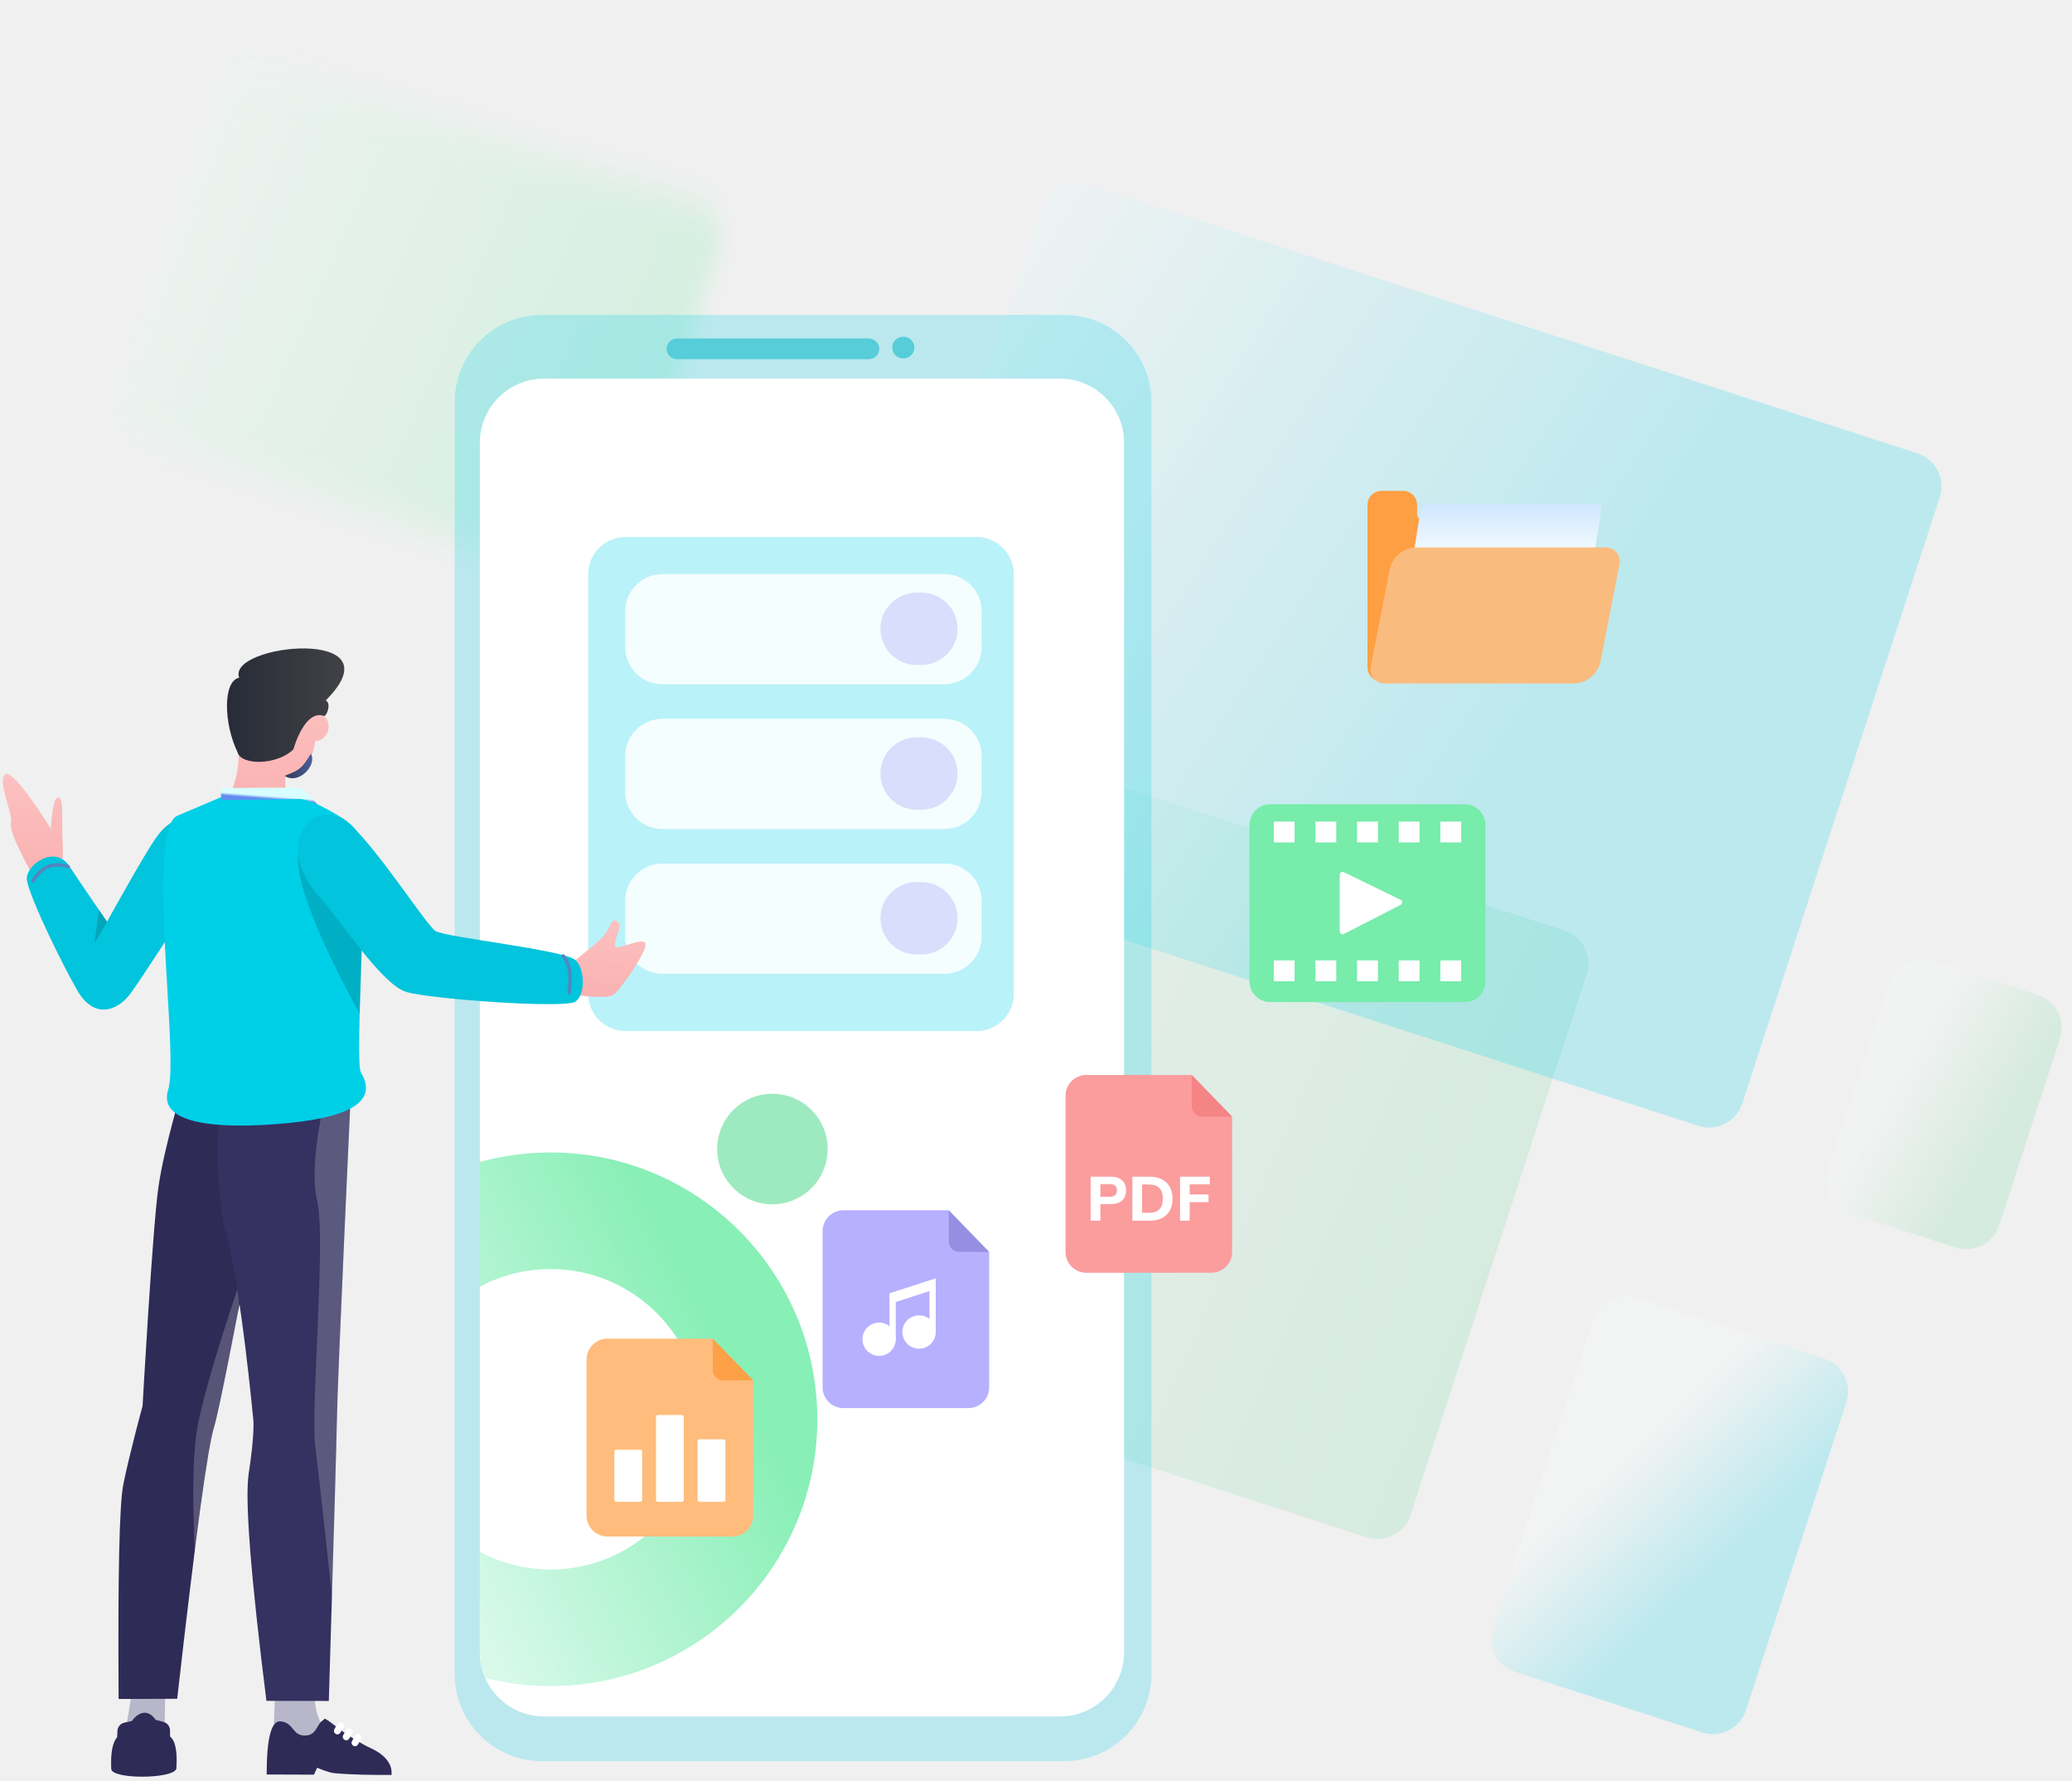
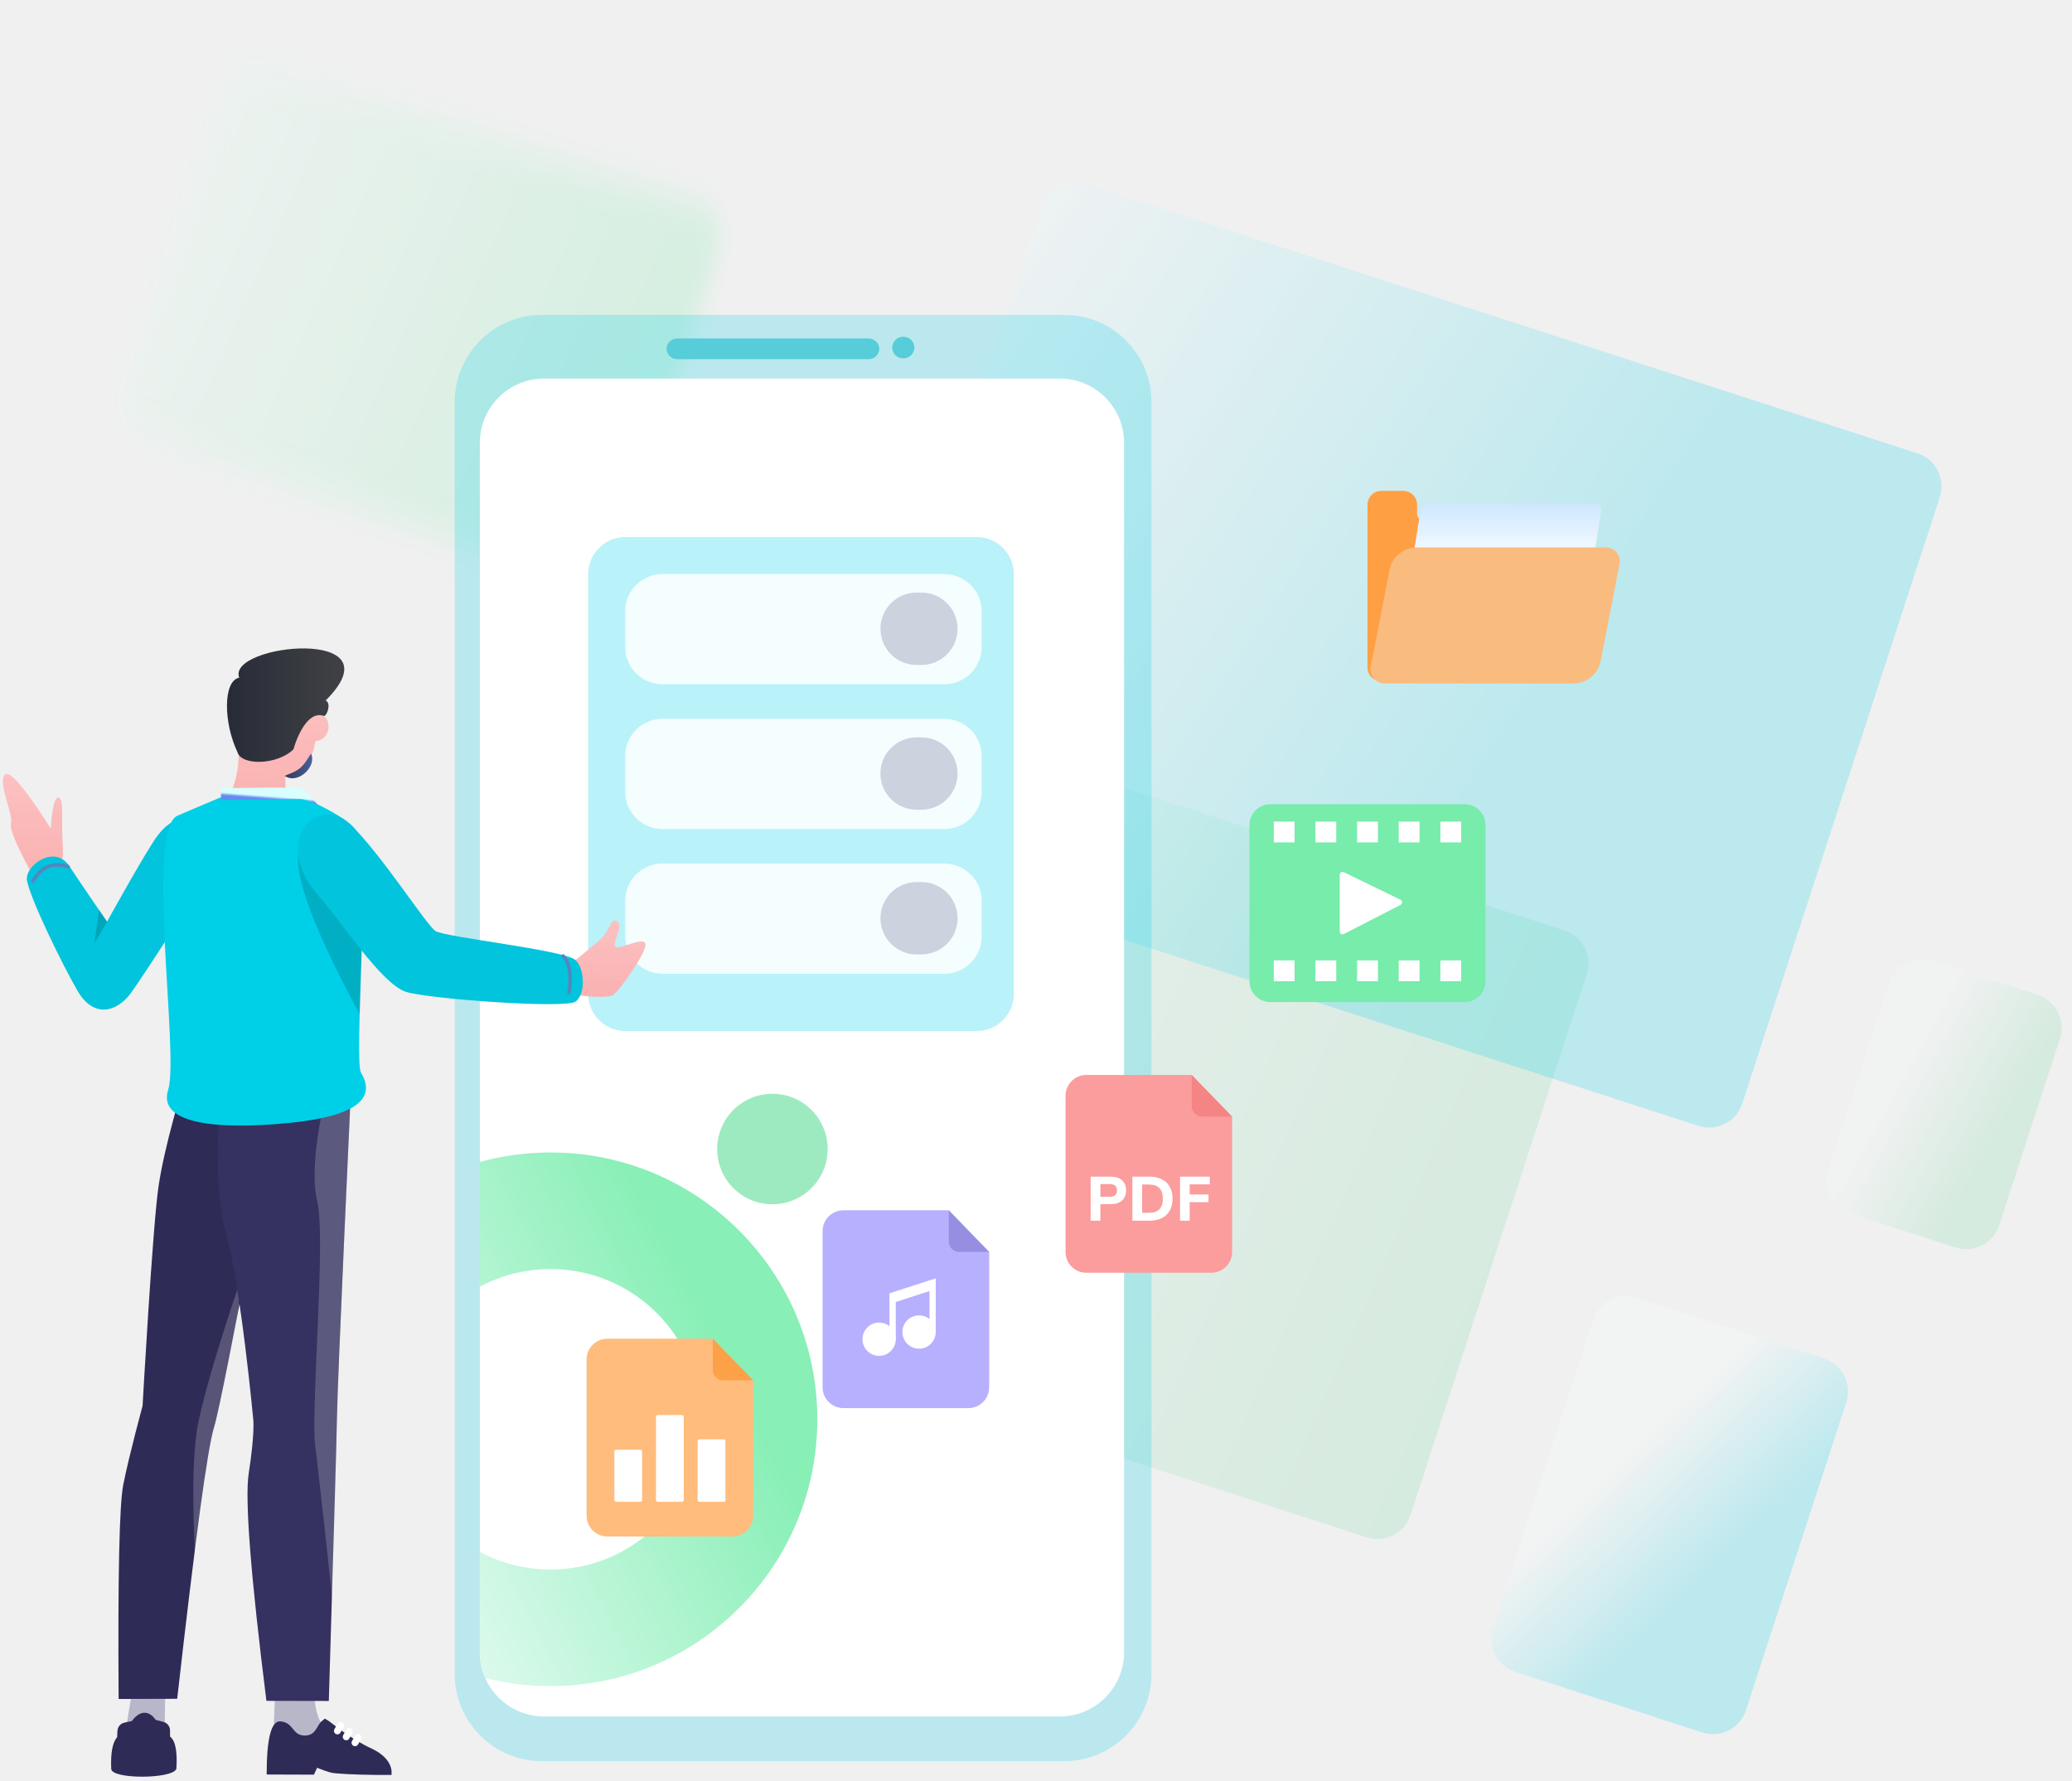
<svg xmlns="http://www.w3.org/2000/svg" xmlns:xlink="http://www.w3.org/1999/xlink" width="597px" height="513px" viewBox="0 0 597 513" version="1.1">
  <defs>
    <linearGradient x1="-27.329%" y1="60.468%" x2="100%" y2="70.075%" id="linearGradient-1">
      <stop stop-color="#FAFEFF" offset="0%" />
      <stop stop-color="#28C76F" offset="100%" />
    </linearGradient>
    <linearGradient x1="-16.145%" y1="50%" x2="63.611%" y2="66.341%" id="linearGradient-2">
      <stop stop-color="#FAFEFF" offset="0%" />
      <stop stop-color="#00CFE8" offset="100%" />
    </linearGradient>
    <linearGradient x1="-27.329%" y1="60.412%" x2="100%" y2="69.966%" id="linearGradient-3">
      <stop stop-color="#FAFEFF" offset="0%" />
      <stop stop-color="#77ECAB" offset="100%" />
    </linearGradient>
    <filter x="-7.9%" y="-10.6%" width="115.8%" height="121.1%" filterUnits="objectBoundingBox" id="filter-4">
      <feGaussianBlur stdDeviation="4" in="SourceGraphic" />
    </filter>
    <linearGradient x1="19.659%" y1="50%" x2="56.243%" y2="79.076%" id="linearGradient-5">
      <stop stop-color="#FAFEFF" offset="0%" />
      <stop stop-color="#00CFE8" offset="100%" />
    </linearGradient>
    <linearGradient x1="14.541%" y1="68.571%" x2="72.927%" y2="85.614%" id="linearGradient-6">
      <stop stop-color="#FAFEFF" offset="0%" />
      <stop stop-color="#28C76F" offset="100%" />
    </linearGradient>
    <path d="M18.522,0 L167.098,0 C177.327,-1.64974968e-14 185.62,8.293 185.62,18.522 L185.62,366.983 C185.62,377.212 177.327,385.505 167.098,385.505 L18.522,385.505 C8.293,385.505 5.42620445e-14,377.212 5.65620158e-14,366.983 L5.65620158e-14,18.522 C5.88619871e-14,8.293 8.293,-1.67360005e-15 18.522,0 Z" id="path-7" />
    <linearGradient x1="0.018%" y1="76.568%" x2="81.727%" y2="34.516%" id="linearGradient-9">
      <stop stop-color="#F8FDFF" offset="0%" />
      <stop stop-color="#88EFB6" offset="100%" />
    </linearGradient>
    <linearGradient x1="62.11%" y1="31.381%" x2="62.11%" y2="-27.478%" id="linearGradient-10">
      <stop stop-color="#F8FDFF" offset="0%" />
      <stop stop-color="#AAD4FF" offset="100%" />
    </linearGradient>
    <linearGradient x1="44.165%" y1="-28.186%" x2="50%" y2="91.05%" id="linearGradient-11">
      <stop stop-color="#FDC6C6" offset="0%" />
      <stop stop-color="#FAB2B2" offset="100%" />
    </linearGradient>
    <linearGradient x1="91.808%" y1="88.138%" x2="-20.059%" y2="88.138%" id="linearGradient-12">
      <stop stop-color="#3F4044" offset="0%" />
      <stop stop-color="#222735" offset="100%" />
    </linearGradient>
    <linearGradient x1="-18.144%" y1="57.498%" x2="171.028%" y2="78.712%" id="linearGradient-13">
      <stop stop-color="#4D63A0" offset="0%" />
      <stop stop-color="#222735" offset="100%" />
    </linearGradient>
    <linearGradient x1="47.464%" y1="-28.186%" x2="50%" y2="91.05%" id="linearGradient-14">
      <stop stop-color="#FDC6C6" offset="0%" />
      <stop stop-color="#FAB2B2" offset="100%" />
    </linearGradient>
    <linearGradient x1="62.492%" y1="44.072%" x2="69.153%" y2="58.936%" id="linearGradient-15">
      <stop stop-color="#D7FFFF" offset="0%" />
      <stop stop-color="#648BF0" offset="100%" />
    </linearGradient>
    <linearGradient x1="42.314%" y1="-27.819%" x2="50%" y2="90.858%" id="linearGradient-16">
      <stop stop-color="#FDC6C6" offset="0%" />
      <stop stop-color="#FAB2B2" offset="100%" />
    </linearGradient>
  </defs>
  <g id="📝-Pages-New" stroke="none" stroke-width="1" fill="none" fill-rule="evenodd">
    <g id="Under-Maintenance" transform="translate(-422, -285)">
      <g id="Illustration" transform="translate(422, 300)">
        <g id="Shape" transform="translate(31, 0)">
          <path d="M171.745,213.977 L396.818,213.805 C402.341,213.801 406.821,218.275 406.826,223.798 C406.826,223.803 406.826,223.808 406.826,223.813 L406.7,387.728 C406.696,393.245 402.225,397.716 396.708,397.721 L171.635,397.893 C166.112,397.897 161.631,393.423 161.627,387.9 C161.627,387.895 161.627,387.89 161.627,387.885 L161.753,223.97 C161.757,218.453 166.228,213.981 171.745,213.977 Z" id="Rectangle" fill="url(#linearGradient-1)" opacity="0.129" transform="translate(284.2264, 305.849) rotate(18) translate(-284.2264, -305.849) " />
          <path d="M244.167,71.88 L496.139,71.688 C501.662,71.684 506.142,76.157 506.146,81.68 C506.146,81.685 506.146,81.69 506.146,81.696 L506.006,265.494 C506.001,271.011 501.53,275.482 496.013,275.486 L244.042,275.678 C238.519,275.683 234.039,271.209 234.034,265.686 C234.034,265.681 234.034,265.676 234.034,265.671 L234.175,81.873 C234.179,76.356 238.651,71.885 244.167,71.88 Z" id="Rectangle" fill="url(#linearGradient-2)" opacity="0.216" transform="translate(370.0903, 173.6832) rotate(18) translate(-370.0903, -173.6832) " />
          <path d="M23.998,20.908 L155.425,20.807 C160.948,20.803 165.428,25.277 165.432,30.8 C165.432,30.805 165.432,30.81 165.432,30.815 L165.361,124.147 C165.357,129.664 160.885,134.135 155.369,134.139 L23.941,134.239 C18.419,134.244 13.938,129.77 13.934,124.247 C13.934,124.242 13.934,124.237 13.934,124.232 L14.005,30.9 C14.009,25.383 18.481,20.912 23.998,20.908 Z" id="Rectangle" fill="url(#linearGradient-3)" opacity="0.227" filter="url(#filter-4)" transform="translate(89.6831, 77.52342) rotate(18) translate(-89.6831, -77.52342) " />
          <path d="M421.71,364.921 L478.42,364.878 C483.943,364.874 488.423,369.347 488.428,374.87 C488.428,374.875 488.428,374.88 488.428,374.886 L488.356,468.217 C488.352,473.734 483.881,478.205 478.364,478.21 L421.654,478.253 C416.131,478.257 411.651,473.783 411.646,468.26 C411.646,468.255 411.646,468.25 411.646,468.245 L411.718,374.914 C411.722,369.397 416.193,364.925 421.71,364.921 Z" id="Rectangle" fill="url(#linearGradient-5)" opacity="0.216" transform="translate(450.0369, 421.5654) rotate(18) translate(-450.0369, -421.5654) " />
          <path d="M513.264,264.906 L545.068,264.881 C550.59,264.877 555.071,269.351 555.075,274.874 C555.075,274.879 555.075,274.884 555.075,274.889 L555.032,331.437 C555.028,336.954 550.556,341.426 545.04,341.43 L513.236,341.454 C507.713,341.458 503.232,336.985 503.228,331.462 C503.228,331.457 503.228,331.452 503.228,331.446 L503.271,274.898 C503.275,269.381 507.747,264.91 513.264,264.906 Z" id="Rectangle" fill="url(#linearGradient-6)" opacity="0.129" transform="translate(529.1516, 303.1677) rotate(18) translate(-529.1516, -303.1677) " />
        </g>
        <g id="Cloud-Storage" transform="translate(0, 76)">
          <g id="Phone1" transform="translate(131.0107, -0.2657)">
            <path d="M25.137,0 L175.622,0 C189.504,-6.10293932e-15 200.759,11.254 200.759,25.137 L200.759,391.594 C200.759,405.477 189.504,416.731 175.622,416.731 L25.137,416.731 C11.254,416.731 3.15183647e-14,405.477 -2.82810079e-14,391.594 L-2.82810079e-14,25.137 C-3.3533872e-14,11.254 11.254,-1.00248804e-15 25.137,0 Z" id="Rectangle" fill-opacity="0.225" fill="#00CFE8" />
            <g id="Group-52" transform="translate(7.240478, 18.34999)">
              <mask id="mask-8" fill="white">
                <use xlink:href="#path-7" />
              </mask>
              <use id="Rectangle" fill="#FFFFFF" xlink:href="#path-7" />
              <ellipse id="Oval" fill-opacity="0.642" fill="#68DE9E" mask="url(#mask-8)" cx="84.304" cy="221.997" rx="15.921" ry="15.924" />
              <path d="M20.372,222.992 C62.825,222.992 97.24,257.413 97.24,299.874 C97.24,342.334 62.825,376.755 20.372,376.755 C-22.081,376.755 -56.495,342.334 -56.495,299.874 C-56.495,257.413 -22.081,222.992 20.372,222.992 Z M20.372,256.581 C-3.533,256.581 -22.913,275.964 -22.913,299.874 C-22.913,323.783 -3.533,343.166 20.372,343.166 C44.278,343.166 63.657,323.783 63.657,299.874 C63.657,275.964 44.278,256.581 20.372,256.581 Z" id="Oval" fill="url(#linearGradient-9)" mask="url(#mask-8)" />
            </g>
            <path d="M119.222,6.798 C120.939,6.798 122.331,8.135 122.331,9.784 C122.331,11.396 121,12.71 119.336,12.767 L119.222,12.769 L64.159,12.769 C62.442,12.769 61.05,11.433 61.05,9.784 C61.05,8.171 62.381,6.858 64.045,6.8 L64.159,6.798 L119.222,6.798 Z" id="Path" fill="#56CDD9" fill-rule="nonzero" />
            <path d="M129.335,6.3 C131.053,6.3 132.445,7.693 132.445,9.41 C132.445,11.09 131.114,12.459 129.449,12.519 L129.335,12.521 L129.172,12.521 C127.455,12.521 126.063,11.128 126.063,9.41 C126.063,7.731 127.394,6.362 129.058,6.302 L129.172,6.3 L129.335,6.3 Z" id="Path" fill="#56CDD9" fill-rule="nonzero" />
          </g>
          <g id="Group-28" transform="translate(307.0107, 218.7343)">
            <path d="M6,0 L36.364,0 L36.364,0 L48,12 L48,51 C48,54.314 45.314,57 42,57 L6,57 C2.686,57 4.05812251e-16,54.314 0,51 L0,6 C-4.05812251e-16,2.686 2.686,6.08718376e-16 6,0 Z" id="Rectangle" fill="#FB9C9D" />
            <path d="M10.041,42 L10.041,37.23 L13.065,37.23 C14.445,37.23 15.519,36.882 16.287,36.186 C17.055,35.49 17.439,34.518 17.439,33.27 C17.439,32.022 17.055,31.05 16.287,30.354 C15.519,29.658 14.445,29.31 13.065,29.31 L13.065,29.31 L7.233,29.31 L7.233,42 L10.041,42 Z M12.705,35.106 L10.041,35.106 L10.041,31.452 L12.705,31.452 C13.413,31.452 13.941,31.602 14.289,31.902 C14.637,32.202 14.811,32.664 14.811,33.288 C14.811,34.5 14.109,35.106 12.705,35.106 L12.705,35.106 Z M24.189,42 C25.581,42 26.775,41.748 27.771,41.244 C28.767,40.74 29.526,40.011 30.048,39.057 C30.57,38.103 30.831,36.966 30.831,35.646 C30.831,34.326 30.567,33.192 30.039,32.244 C29.511,31.296 28.749,30.57 27.753,30.066 C26.757,29.562 25.569,29.31 24.189,29.31 L24.189,29.31 L19.257,29.31 L19.257,42 L24.189,42 Z M23.991,39.732 L22.065,39.732 L22.065,31.578 L23.991,31.578 C26.691,31.578 28.041,32.934 28.041,35.646 C28.041,38.37 26.691,39.732 23.991,39.732 L23.991,39.732 Z M35.763,42 L35.763,36.654 L41.199,36.654 L41.199,34.44 L35.763,34.44 L35.763,31.524 L41.559,31.524 L41.559,29.31 L32.991,29.31 L32.991,42 L35.763,42 Z" id="PDF" fill="#FFFFFF" />
            <path d="M48,12 L39.364,12 C37.707,12 36.364,10.657 36.364,9 L36.364,0 L36.364,0 L48,12 Z" id="Path" fill="#EA5455" fill-rule="nonzero" opacity="0.34" />
          </g>
          <g id="Group-28" transform="translate(169.0107, 294.7343)">
            <path d="M6,0 L36.364,0 L36.364,0 L48,12 L48,51 C48,54.314 45.314,57 42,57 L6,57 C2.686,57 4.05812251e-16,54.314 0,51 L0,6 C-4.05812251e-16,2.686 2.686,6.08718376e-16 6,0 Z" id="Rectangle" fill="#FFBC7C" />
            <path d="M8.5,32 L15.5,32 C15.776,32 16,32.224 16,32.5 L16,46.5 C16,46.776 15.776,47 15.5,47 L8.5,47 C8.224,47 8,46.776 8,46.5 L8,32.5 C8,32.224 8.224,32 8.5,32 Z" id="Rectangle" fill="#FFFFFF" />
            <path d="M20.5,22 L27.5,22 C27.776,22 28,22.224 28,22.5 L28,46.5 C28,46.776 27.776,47 27.5,47 L20.5,47 C20.224,47 20,46.776 20,46.5 L20,22.5 C20,22.224 20.224,22 20.5,22 Z" id="Rectangle" fill="#FFFFFF" />
            <path d="M32.5,29 L39.5,29 C39.776,29 40,29.224 40,29.5 L40,46.5 C40,46.776 39.776,47 39.5,47 L32.5,47 C32.224,47 32,46.776 32,46.5 L32,29.5 C32,29.224 32.224,29 32.5,29 Z" id="Rectangle" fill="#FFFFFF" />
            <path d="M48,12 L39.364,12 C37.707,12 36.364,10.657 36.364,9 L36.364,0 L36.364,0 L48,12 Z" id="Path" fill="#FC9735" fill-rule="nonzero" opacity="0.733" />
          </g>
          <g id="Group-28" transform="translate(237.0107, 257.7343)">
            <path d="M6,0 L36.364,0 L36.364,0 L48,12 L48,51 C48,54.314 45.314,57 42,57 L6,57 C2.686,57 4.05812251e-16,54.314 0,51 L0,6 C-4.05812251e-16,2.686 2.686,6.08718376e-16 6,0 Z" id="Rectangle" fill="#B7B0FF" />
            <g id="Group-31" transform="translate(11, 19)" fill="#FFFFFF">
              <path d="M5.291,22.95 C7.942,22.95 10.091,20.801 10.091,18.15 C10.091,15.499 7.942,13.35 5.291,13.35 C2.64,13.35 0.491,15.499 0.491,18.15 C0.491,20.801 2.64,22.95 5.291,22.95 Z" id="Oval" />
              <path d="M16.8,20.878 C19.451,20.878 21.6,18.729 21.6,16.078 C21.6,13.427 19.451,11.278 16.8,11.278 C14.149,11.278 12,13.427 12,16.078 C12,18.729 14.149,20.878 16.8,20.878 Z" id="Oval" />
              <polygon id="Path" points="21.6 0.604 21.6 15.717 19.8 15.717 19.799 4.278 10.077 7.429 10.077 18.006 8.277 18.006 8.278 4.921" />
            </g>
            <path d="M48,12 L39.364,12 C37.707,12 36.364,10.657 36.364,9 L36.364,0 L36.364,0 L48,12 Z" id="Path" fill="#564EA6" fill-rule="nonzero" opacity="0.34" />
          </g>
          <g id="Group-73" transform="translate(231.0107, 135.2343) scale(-1, 1) translate(-231.0107, -135.2343) translate(169.0107, 63.7343)">
            <path d="M11.641,0 L112.796,0 C118.734,-1.09082333e-15 123.548,4.814 123.548,10.752 L123.548,131.612 C123.548,137.551 118.734,142.364 112.796,142.364 L11.641,142.364 C5.703,142.364 0.889,137.551 0.889,131.612 L0.889,10.752 C0.889,4.814 5.703,2.86718017e-15 11.641,0 Z" id="Rectangle" fill="#00CFE8" opacity="0.273" />
            <path d="M20.918,10.677 L102.13,10.677 C108.068,10.677 112.882,15.491 112.882,21.429 L112.882,31.679 C112.882,37.617 108.068,42.431 102.13,42.431 L20.918,42.431 C14.98,42.431 10.166,37.617 10.166,31.679 L10.166,21.429 C10.166,15.491 14.98,10.677 20.918,10.677 Z" id="Rectangle" fill="#F4FEFF" />
-             <path d="M27.537,16.016 L28.904,16.016 C34.662,16.016 39.331,20.684 39.331,26.443 C39.331,32.202 34.662,36.87 28.904,36.87 L27.537,36.87 C21.778,36.87 17.11,32.202 17.11,26.443 C17.11,20.684 21.778,16.016 27.537,16.016 Z" id="Rectangle" fill-opacity="0.21" fill="#7367F0" />
+             <path d="M27.537,16.016 L28.904,16.016 C34.662,16.016 39.331,20.684 39.331,26.443 C39.331,32.202 34.662,36.87 28.904,36.87 L27.537,36.87 C21.778,36.87 17.11,32.202 17.11,26.443 C17.11,20.684 21.778,16.016 27.537,16.016 Z" id="Rectangle" fill-opacity="0.21" fill="#362c63" />
            <path d="M20.918,52.386 L102.13,52.386 C108.068,52.386 112.882,57.2 112.882,63.138 L112.882,73.388 C112.882,79.326 108.068,84.14 102.13,84.14 L20.918,84.14 C14.98,84.14 10.166,79.326 10.166,73.388 L10.166,63.138 C10.166,57.2 14.98,52.386 20.918,52.386 Z" id="Rectangle" fill="#F4FEFF" />
-             <path d="M27.537,57.724 L28.904,57.724 C34.662,57.724 39.331,62.393 39.331,68.151 C39.331,73.91 34.662,78.579 28.904,78.579 L27.537,78.579 C21.778,78.579 17.11,73.91 17.11,68.151 C17.11,62.393 21.778,57.724 27.537,57.724 Z" id="Rectangle" fill-opacity="0.21" fill="#7367F0" />
+             <path d="M27.537,57.724 L28.904,57.724 C34.662,57.724 39.331,62.393 39.331,68.151 C39.331,73.91 34.662,78.579 28.904,78.579 L27.537,78.579 C21.778,78.579 17.11,73.91 17.11,68.151 C17.11,62.393 21.778,57.724 27.537,57.724 Z" id="Rectangle" fill-opacity="0.21" fill="#362c63" />
            <path d="M20.918,94.094 L102.13,94.094 C108.068,94.094 112.882,98.908 112.882,104.846 L112.882,115.096 C112.882,121.034 108.068,125.848 102.13,125.848 L20.918,125.848 C14.98,125.848 10.166,121.034 10.166,115.096 L10.166,104.846 C10.166,98.908 14.98,94.094 20.918,94.094 Z" id="Rectangle" fill="#F4FEFF" />
-             <path d="M27.537,99.433 L28.904,99.433 C34.662,99.433 39.331,104.101 39.331,109.86 C39.331,115.618 34.662,120.287 28.904,120.287 L27.537,120.287 C21.778,120.287 17.11,115.618 17.11,109.86 C17.11,104.101 21.778,99.433 27.537,99.433 Z" id="Rectangle" fill-opacity="0.21" fill="#7367F0" />
+             <path d="M27.537,99.433 L28.904,99.433 C34.662,99.433 39.331,104.101 39.331,109.86 C39.331,115.618 34.662,120.287 28.904,120.287 L27.537,120.287 C21.778,120.287 17.11,115.618 17.11,109.86 C17.11,104.101 21.778,99.433 27.537,99.433 Z" id="Rectangle" fill-opacity="0.21" fill="#362c63" />
          </g>
          <g id="Group-37" transform="translate(394.0107, 49.7343)">
            <path d="M4,0.706 L10.295,0.706 C12.505,0.706 14.295,2.496 14.295,4.706 L14.295,7.54 C14.295,8.213 14.841,8.759 15.515,8.759 L60.926,8.759 C63.136,8.759 64.926,10.55 64.926,12.759 L64.926,51.573 C64.926,53.782 63.136,55.573 60.926,55.573 L4,55.573 C1.791,55.573 -2.83808297e-15,53.782 0,51.573 L0,4.706 C-2.705415e-16,2.496 1.791,0.706 4,0.706 Z" id="Rectangle" fill="#FF9F43" />
            <path d="M16.607,4.516 L66.201,4.516 C66.875,4.516 67.421,5.062 67.421,5.735 C67.421,5.799 67.416,5.864 67.405,5.927 L59.954,52.641 C59.86,53.232 59.35,53.668 58.75,53.668 L9.156,53.668 C8.483,53.668 7.937,53.122 7.937,52.449 C7.937,52.384 7.942,52.32 7.952,52.257 L15.403,5.543 C15.497,4.951 16.008,4.516 16.607,4.516 Z" id="Rectangle" fill="url(#linearGradient-10)" />
            <path d="M72.621,21.762 L67.185,49.719 C66.454,53.478 63.162,56.192 59.332,56.192 L4.853,56.192 C2.643,56.192 0.853,54.401 0.853,52.192 C0.853,51.936 0.877,51.68 0.926,51.429 L6.362,23.472 C7.093,19.712 10.385,16.998 14.215,16.998 L68.694,16.998 C70.903,16.998 72.694,18.789 72.694,20.998 C72.694,21.255 72.67,21.51 72.621,21.762 Z" id="Rectangle" fill="#FABB7E" />
          </g>
          <g id="Group-28" transform="translate(360.0107, 140.7343)">
            <path d="M6,0 L62,0 C65.314,1.44626758e-15 68,2.686 68,6 L68,51 C68,54.314 65.314,57 62,57 L6,57 C2.686,57 3.9323804e-15,54.314 0,51 L0,6 C-1.29399067e-15,2.686 2.686,-2.79460044e-16 6,0 Z" id="Rectangle" fill="#77ECAB" />
            <path d="M26,20.306 L26,36.663 C26,37.114 26.366,37.48 26.816,37.48 C26.946,37.48 27.074,37.449 27.189,37.39 L43.547,28.995 C43.948,28.789 44.106,28.297 43.901,27.896 C43.82,27.738 43.69,27.612 43.532,27.534 L27.174,19.571 C26.768,19.374 26.28,19.543 26.082,19.948 C26.028,20.06 26,20.182 26,20.306 Z" id="Path-6" fill="#FFFFFF" />
            <rect id="Rectangle" fill="#FFFFFF" x="7" y="5" width="6" height="6" />
            <rect id="Rectangle" fill="#FFFFFF" x="19" y="5" width="6" height="6" />
            <rect id="Rectangle" fill="#FFFFFF" x="31" y="5" width="6" height="6" />
            <rect id="Rectangle" fill="#FFFFFF" x="43" y="5" width="6" height="6" />
            <rect id="Rectangle" fill="#FFFFFF" x="55" y="5" width="6" height="6" />
            <rect id="Rectangle" fill="#FFFFFF" x="7" y="45" width="6" height="6" />
            <rect id="Rectangle" fill="#FFFFFF" x="19" y="45" width="6" height="6" />
            <rect id="Rectangle" fill="#FFFFFF" x="31" y="45" width="6" height="6" />
            <rect id="Rectangle" fill="#FFFFFF" x="43" y="45" width="6" height="6" />
            <rect id="Rectangle" fill="#FFFFFF" x="55" y="45" width="6" height="6" />
          </g>
          <g id="Men3.6" transform="translate(93.01068, 258.2343) scale(-1, 1) translate(-93.01068, -258.2343) translate(0.010677, 94.7343)">
            <g id="Head1" transform="translate(104.9358, 10.40496) scale(-1, 1) translate(-104.9358, -10.40496) translate(87.52941, 0.465751)" />
            <g id="RLeg" transform="translate(105.4332, 126.6937)">
              <polygon id="Path" fill="#B8B6C9" points="42.152 172.765 45.755 194.521 33.327 194.455 32.907 172.424" />
              <path d="M46.742,186.308 L46.83,188.141 C48.157,189.608 48.724,192.641 48.532,197.239 C48.532,200.315 30.75,200.224 29.764,197.239 C29.427,192.249 30.032,189.151 31.578,187.945 L31.587,186.175 C31.594,185.026 32.371,184.024 33.486,183.726 L35.736,183.124 C37.678,180.301 40.325,180.4 42.592,183.477 L44.724,183.937 C45.859,184.183 46.687,185.155 46.742,186.308 Z" id="Path" fill="#2F2B57" />
              <path d="M0,1.255 C0,1.255 16.07,89.535 18.888,98.728 C20.766,104.857 24.31,130.97 29.52,177.066 L46.4,177.115 C46.639,141.63 46.191,121.036 45.054,115.333 C43.349,106.779 39.5,92.69 39.5,92.69 C39.5,92.69 36.64,41.545 34.93,29.615 C33.219,17.684 27.728,0 27.728,0 L0,1.255 Z" id="Path" fill="#2F2B57" />
              <path d="M12.23,66.743 L10.688,54.727 L11.816,58.036 C17.434,74.609 21.254,87.475 23.275,96.632 C24.977,104.338 25.334,117.642 24.348,136.543 L23.228,127.281 C21.612,114.165 20.041,102.654 18.93,98.87 L18.82,98.503 C17.777,94.908 15.176,82.017 12.23,66.743 Z" id="Path" fill-opacity="0.192" fill="#FFFFFF" />
            </g>
            <g id="LLeg" transform="translate(72.60963, 127.6876)">
              <path d="M34.149,174.863 L22.805,174.939 L22.802,175.257 C22.765,176.819 22.339,183.709 17.784,186.354 L16.875,186.89 C11.746,189.963 4.65,194.906 4.65,194.906 L35.015,195.939 L34.149,174.863 Z" id="Path" fill="#B8B6C9" />
              <path d="M32.58,182.579 C35.239,182.335 36.569,187.437 36.569,197.886 L22.951,197.936 L22.028,195.939 L21.161,196.287 C19.315,197.013 18.003,197.413 17.227,197.488 L16.506,197.554 C12.688,197.884 7.397,198.039 0.632,198.018 L0.61,197.901 C0.495,197.193 0.192,193.412 6.072,190.539 L6.348,190.407 C13.052,187.266 17.964,182.83 19.024,182.239 L19.076,182.212 C20.026,181.745 19.406,181.481 20.756,182.579 C22.106,183.677 22.328,186.565 25.387,186.656 C29.323,186.772 28.59,182.947 32.58,182.579 Z" id="Path" fill="#2F2B57" />
              <path d="M48.299,41.869 C43.948,57.557 40.402,95.868 40.402,95.868 C40.402,95.868 40.001,99.904 41.735,111.084 C42.89,118.537 41.191,140.398 36.638,176.666 L18.662,176.702 C17.184,127.98 16.41,101.056 16.34,95.932 C16.176,83.947 12.289,0.851 12.289,0.851 L49.675,0 C49.675,0 52.65,26.18 48.299,41.869 Z" id="Path" fill="#353160" />
              <path d="M22.086,32.298 L22.016,32.605 C19.433,43.465 23.862,91.593 22.601,103.037 L22.099,107.131 C21.223,114.488 19.74,127.901 17.65,147.369 L17.197,131.073 C16.78,115.587 16.427,101.015 16.35,96.583 L16.34,95.932 C16.176,83.947 12.289,0.851 12.289,0.851 L19.283,0.693 L19.589,2.037 C22.676,15.806 23.509,25.893 22.086,32.298 L22.086,32.298 Z" id="Path" fill-opacity="0.192" fill="#FFFFFF" />
              <line x1="16.177" y1="185.315" x2="15.316" y2="183.822" id="Path-47" stroke="#FFFFFF" stroke-width="2" stroke-linecap="round" />
              <line x1="13.64" y1="187.021" x2="12.78" y2="185.528" id="Path-47" stroke="#FFFFFF" stroke-width="2" stroke-linecap="round" />
              <line x1="11.104" y1="188.727" x2="10.243" y2="187.234" id="Path-47" stroke="#FFFFFF" stroke-width="2" stroke-linecap="round" />
            </g>
            <g id="Head" transform="translate(86.53476, 0.465751)">
              <path d="M7.499,19.704 C3.594,20.131 3.871,26.991 8.624,27.349 C9.596,33.962 13.061,37.112 17.285,37.477 L17.051,47.479 L35.735,47.468 C35.735,47.468 30.474,40.402 30.736,30.729 C30.998,21.055 30.56,11.968 30.56,11.968 L6.359,12.401 L7.499,19.704 Z" id="Path" fill="url(#linearGradient-11)" />
              <path d="M28.73,15.629 C30.414,16.442 29.074,20.115 28.221,20.115 C24.31,18.569 21.067,24.134 19.419,29.723 C14.737,34.313 4.394,34.414 3.325,30.575 C-0.72,22.166 -0.919,10.008 3.802,9.069 C0.096,-0.702 50.146,-5.814 28.73,15.629 Z" id="Path" fill="url(#linearGradient-12)" transform="translate(17.1775, 16.97888) scale(-1, 1) translate(-17.1775, -16.97888) " />
              <path d="M9.804,31.096 C9.997,30.674 11.143,33.559 12.996,35.105 C14.913,36.705 17.792,37.173 17.285,37.477 C13.395,39.806 8.238,34.529 9.804,31.096 Z" id="Path-45" fill="url(#linearGradient-13)" />
            </g>
            <g id="Group-9" transform="translate(124.3316, 37.24083)">
              <path d="M44.167,29.332 C44.167,29.332 43.346,23.805 43.607,20.168 C44.089,13.441 43.167,7.767 44.657,6.884 C46.567,5.752 47.045,15.795 47.045,15.795 C47.045,15.795 57.956,-1.966 60.23,0.18 C62.505,2.325 57.76,11.659 58.512,14.358 C59.265,17.057 51.746,30.11 51.746,30.11 L44.167,29.332 Z" id="Path" fill="url(#linearGradient-14)" />
              <path d="M3.834,32.525 C3.834,32.525 20.361,58.232 24.012,63.217 C27.842,68.445 34.605,70.76 39.405,62.42 C43.651,55.041 52.741,36.564 53.892,30.82 C54.75,26.535 45.958,20.147 41.733,26.551 C37.507,32.954 30.834,42.583 30.834,42.583 C30.834,42.583 19.859,22.702 16.438,18.011 C7.213,5.361 -6.844,16.72 3.834,32.525 Z" id="Path" fill="#02C4DC" />
              <polygon id="Path" fill-opacity="0.16" fill="#000000" points="30.834 42.583 34.465 48.835 33.142 39.185" />
              <path d="M41.935,27.118 C45.68,25.639 49.232,26.039 52.361,30.556" id="Path-54" stroke="#5386BF" stroke-linecap="round" transform="translate(47.14758, 28.45218) rotate(4) translate(-47.14758, -28.45218) " />
            </g>
            <g id="Group-17" transform="translate(80.56685, 41.21651)">
              <path d="M39.679,1.854 L20.372,1.979 L19.582,2.298 C16.397,3.604 4.569,8.689 2.365,13.045 C-1.317,20.322 3.534,78.629 1.419,82.148 C-3.042,89.571 2.786,94.689 22.149,96.626 L22.74,96.683 C42.576,98.574 60.174,97.026 56.981,87.02 C53.787,77.014 63.559,12.567 54.395,8.116 C44.584,3.942 39.679,1.854 39.679,1.854 Z" id="Path" fill="#00CFE8" />
              <path d="M18.857,16.622 C21.718,22.848 16.036,39.053 1.813,65.237 L1.637,59.388 C1.172,44.787 0.488,26.99 1.347,18.034 C10.33,11.236 16.167,10.764 18.857,16.622 Z" id="Path" fill-opacity="0.16" fill="#000000" />
              <path d="M19.073,0.146 C20.274,-0.182 40.387,0.146 41.186,0.146 C41.985,0.146 41.985,3.563 41.186,3.563 C40.698,3.563 34.46,3.47 19.072,3.284 C18.146,3.273 16.448,3.791 13.979,4.837 C16.574,1.928 18.272,0.364 19.073,0.146 Z" id="Rectangle" fill="url(#linearGradient-15)" />
            </g>
            <g id="Group-8" transform="translate(0, 48.17396)">
              <path d="M21.616,52.587 C21.616,52.587 11.086,54.259 9.1,52.617 C7.113,50.975 -0.799,39.815 0.066,37.894 C0.93,35.974 8.149,40.035 8.764,38.814 C9.555,37.246 5.472,31.649 9.05,31.323 C9.971,31.239 10.622,34.683 13.216,36.952 C15.809,39.222 22.069,44.255 22.069,44.255 L21.616,52.587 Z" id="Path" fill="url(#linearGradient-16)" />
              <path d="M85.25,3.457 C76.15,12.116 63.265,32.562 60.52,34.363 C57.774,36.165 23.431,39.798 20.197,42.731 C17.496,45.181 17.253,52.634 20.197,54.702 C23.142,56.769 61.809,53.998 68.901,51.931 C75.993,49.865 88.14,30.932 93.565,25.022 C108.739,8.495 94.35,-5.201 85.25,3.457 Z" id="Path" fill="#02C4DC" />
              <path d="M23.77,41.531 C22.069,43.52 21.211,46.419 22.069,52.083" id="Path-53" stroke="#5386BF" stroke-linecap="round" />
            </g>
          </g>
        </g>
      </g>
    </g>
  </g>
</svg>
